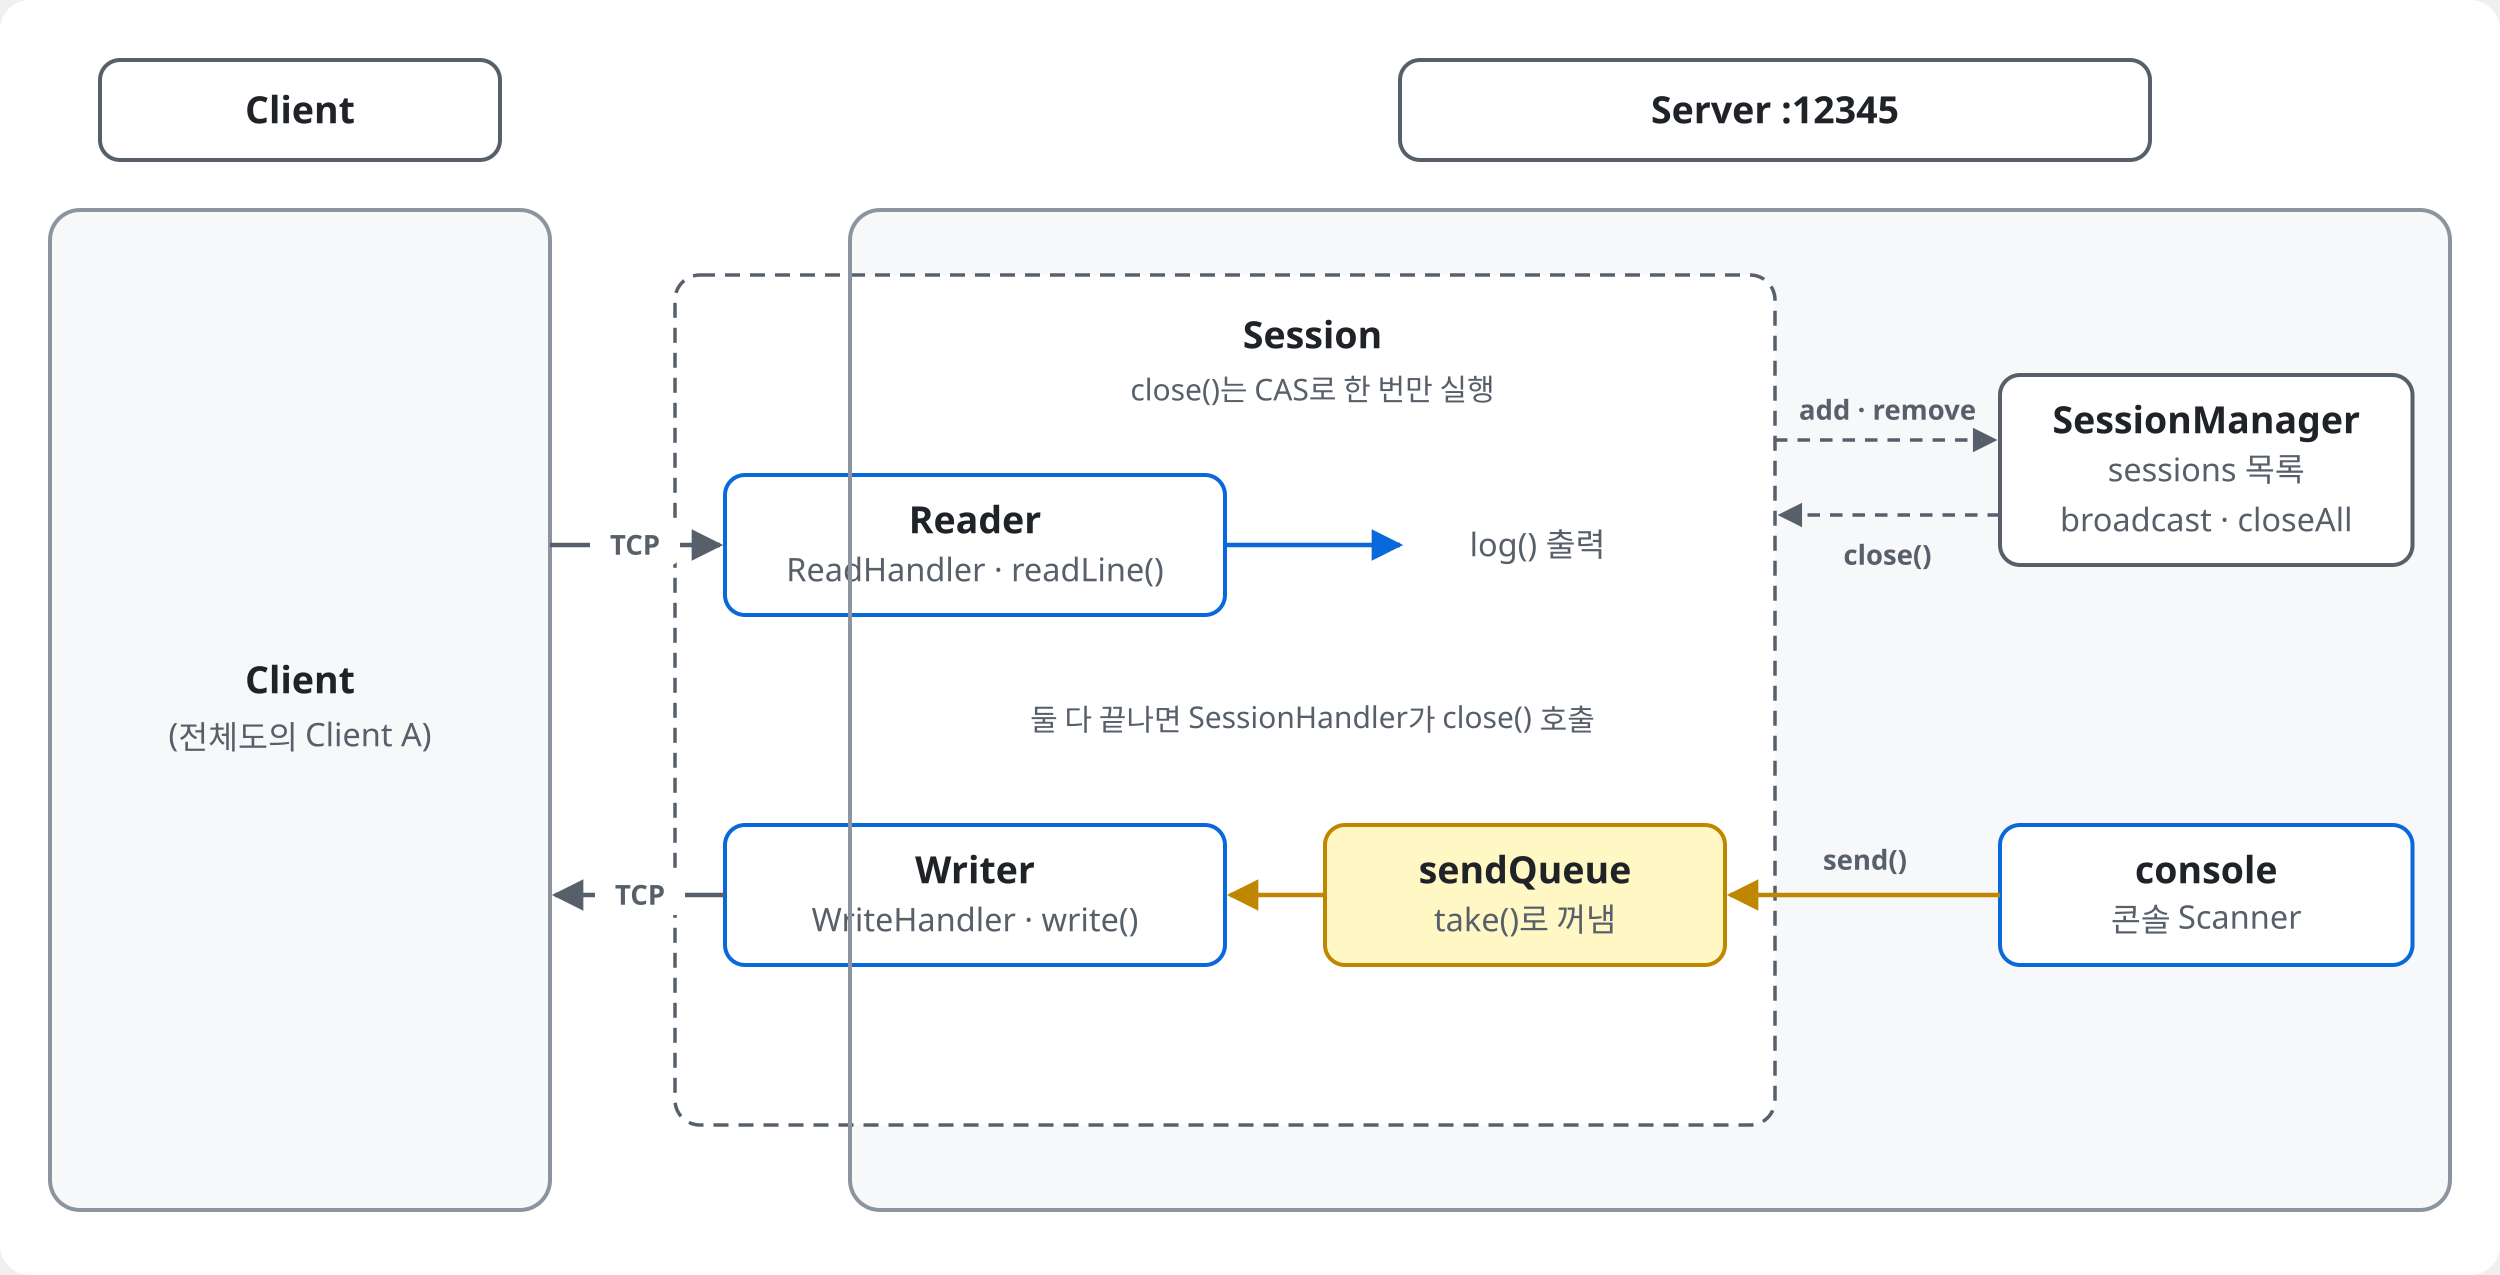
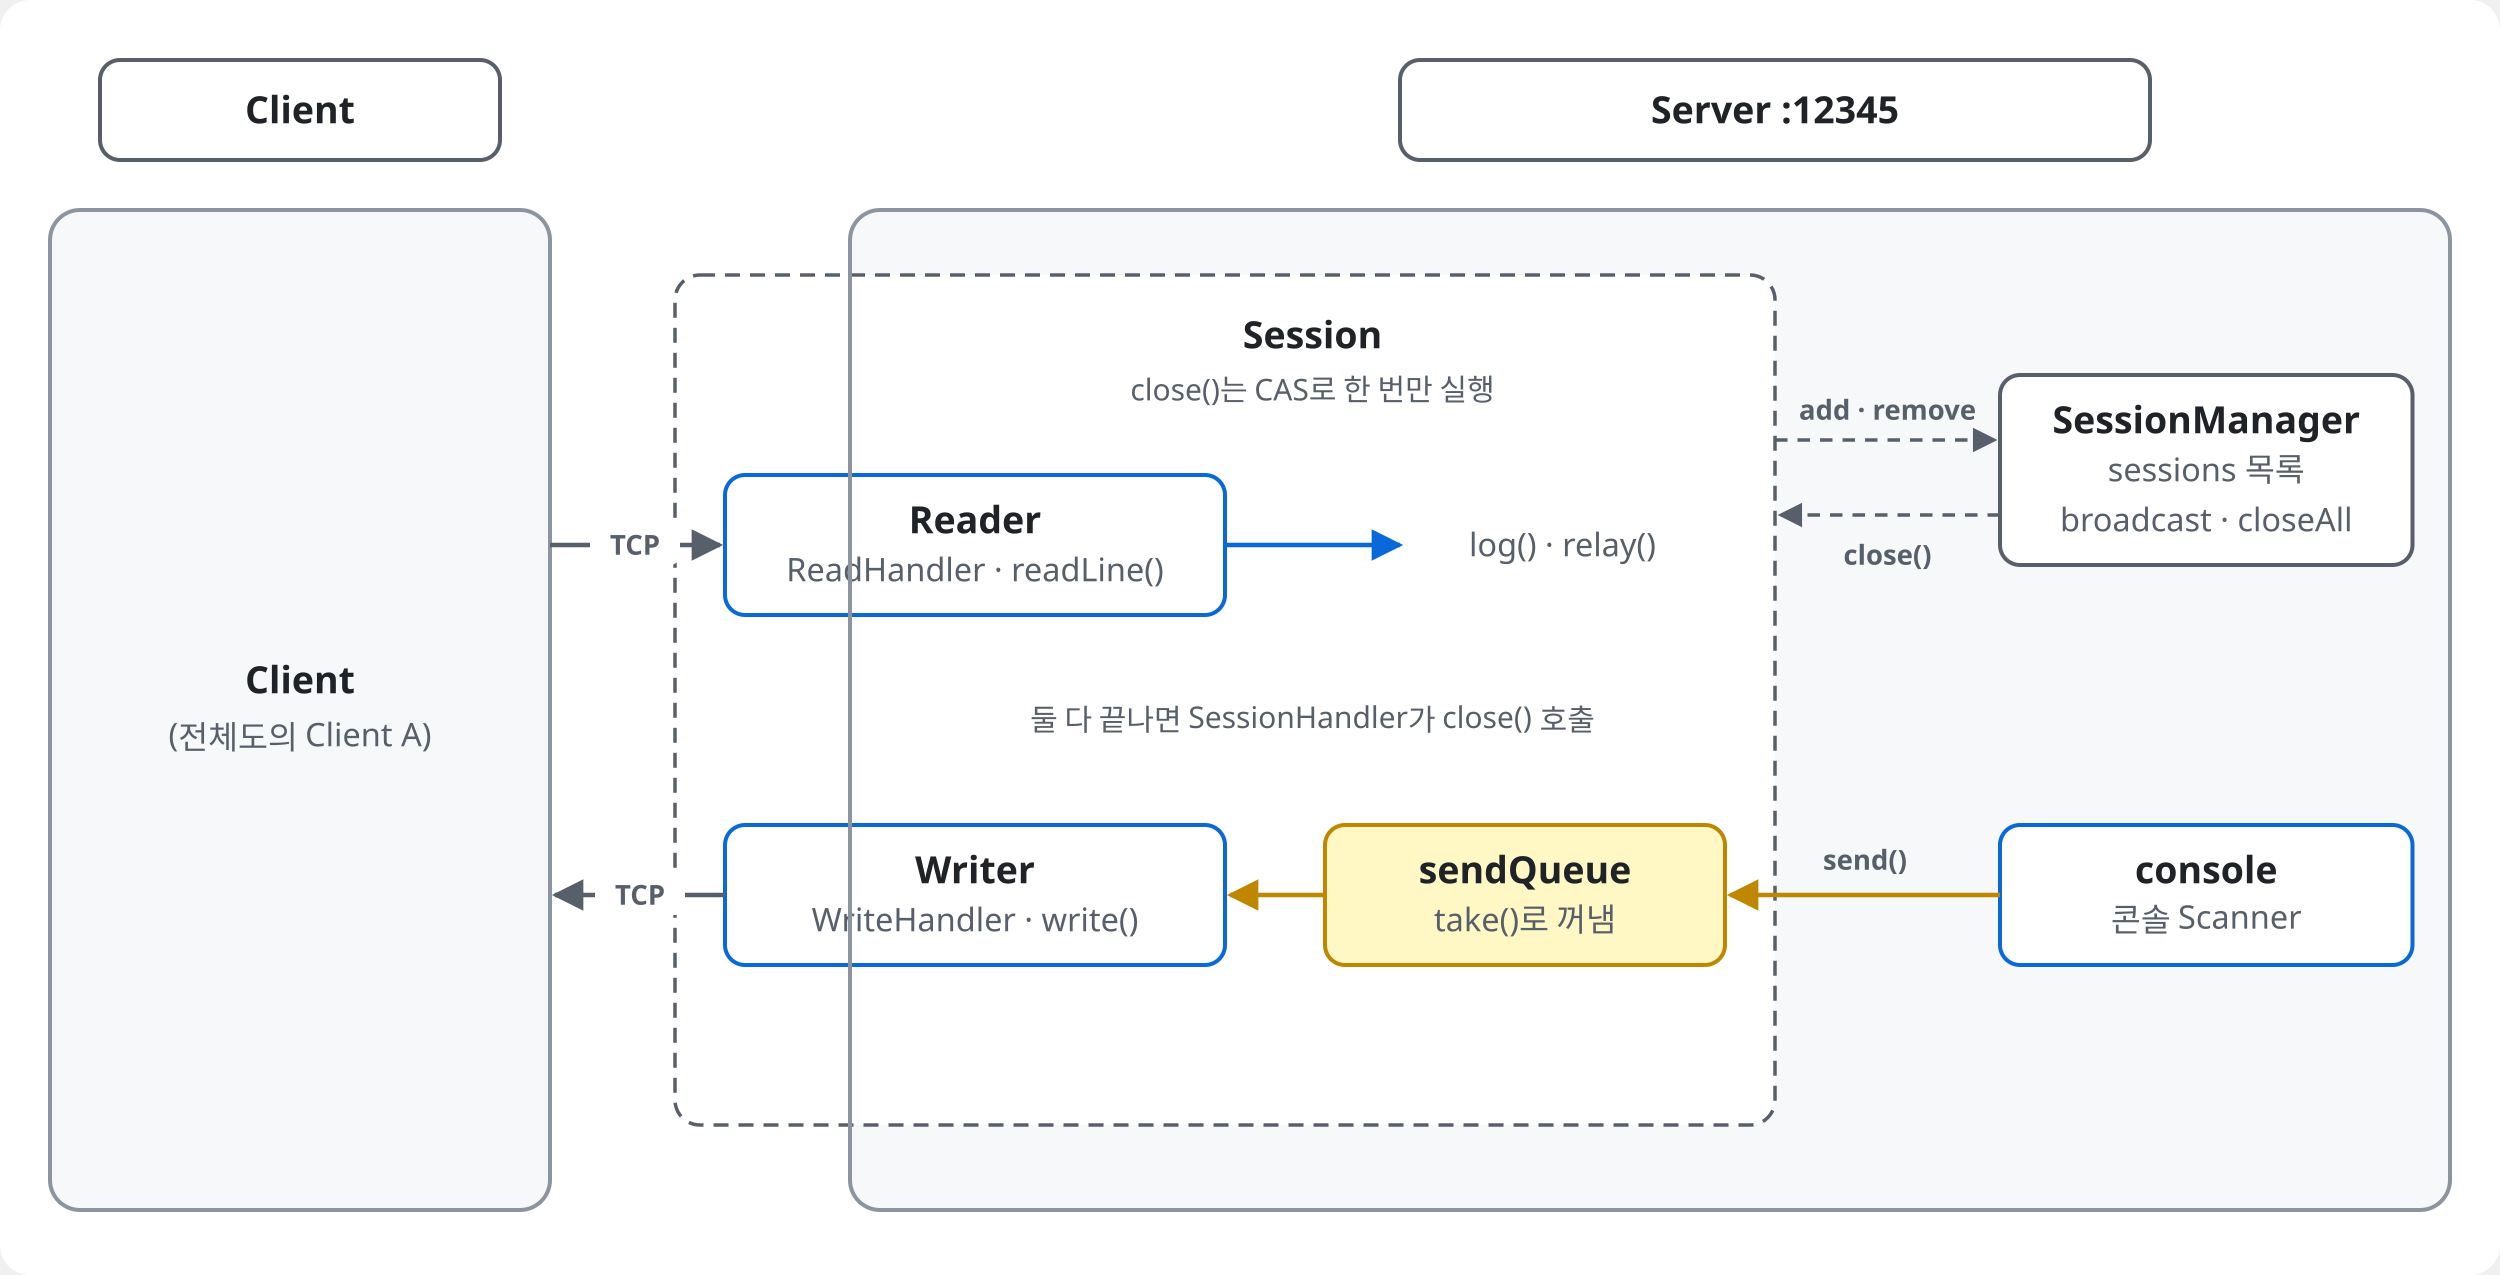
<svg xmlns="http://www.w3.org/2000/svg" viewBox="0 0 1000 510" width="1000" height="510" font-family="Pretendard, 'Malgun Gothic', 'Apple SD Gothic Neo', 'Noto Sans KR', sans-serif">
  <rect width="1000" height="510" rx="12" fill="#ffffff" />
  <defs>
    <marker id="arrow-tcp" viewBox="0 0 10 10" refX="9" refY="5" markerWidth="7" markerHeight="7" orient="auto-start-reverse">
      <path d="M 0 0 L 10 5 L 0 10 z" fill="#57606a" />
    </marker>
    <marker id="arrow-recv" viewBox="0 0 10 10" refX="9" refY="5" markerWidth="7" markerHeight="7" orient="auto-start-reverse">
      <path d="M 0 0 L 10 5 L 0 10 z" fill="#0969da" />
    </marker>
    <marker id="arrow-loop" viewBox="0 0 10 10" refX="9" refY="5" markerWidth="7" markerHeight="7" orient="auto-start-reverse">
      <path d="M 0 0 L 10 5 L 0 10 z" fill="#1a7f37" />
    </marker>
    <marker id="arrow-send" viewBox="0 0 10 10" refX="9" refY="5" markerWidth="7" markerHeight="7" orient="auto-start-reverse">
      <path d="M 0 0 L 10 5 L 0 10 z" fill="#bf8700" />
    </marker>
  </defs>
  <rect x="40" y="24" width="160" height="40" rx="8" fill="#ffffff" stroke="#57606a" stroke-width="1.6" />
  <text x="120.0" y="44.0" font-size="15" font-weight="600" text-anchor="middle" dominant-baseline="middle" fill="#1f2328">Client</text>
  <rect x="560" y="24" width="300" height="40" rx="8" fill="#ffffff" stroke="#57606a" stroke-width="1.6" />
  <text x="710.0" y="44.0" font-size="15" font-weight="600" text-anchor="middle" dominant-baseline="middle" fill="#1f2328">Server  :12345</text>
  <rect x="20" y="84" width="200" height="400" rx="12" fill="#f6f8fa" stroke="#8c959f" stroke-width="1.6" />
  <text x="120" y="272" font-size="15" font-weight="600" text-anchor="middle" dominant-baseline="middle" fill="#1f2328">Client</text>
  <text x="120" y="294" font-size="13" font-weight="400" text-anchor="middle" dominant-baseline="middle" fill="#57606a">(전체도의 Client A)</text>
  <rect x="340" y="84" width="640" height="400" rx="12" fill="#f6f8fa" stroke="#8c959f" stroke-width="1.6" />
  <rect x="270" y="110" width="440" height="340" rx="10" fill="#ffffff" stroke="#57606a" stroke-width="1.4" stroke-dasharray="6 4" />
  <text x="525" y="134" font-size="15" font-weight="600" text-anchor="middle" dominant-baseline="middle" fill="#1f2328">Session</text>
  <text x="525" y="156" font-size="12" font-weight="400" text-anchor="middle" dominant-baseline="middle" fill="#57606a">close()는 CAS로 한 번만 실행</text>
  <rect x="290" y="190" width="200" height="56" rx="8" fill="#ffffff" stroke="#0969da" stroke-width="1.6" />
  <text x="390.0" y="208.0" font-size="15" font-weight="600" text-anchor="middle" dominant-baseline="middle" fill="#1f2328">Reader</text>
  <text x="390.0" y="228.0" font-size="13" font-weight="400" text-anchor="middle" dominant-baseline="middle" fill="#57606a">ReadHandler · readLine()</text>
  <rect x="290" y="330" width="200" height="56" rx="8" fill="#ffffff" stroke="#0969da" stroke-width="1.6" />
  <text x="390.0" y="348.0" font-size="15" font-weight="600" text-anchor="middle" dominant-baseline="middle" fill="#1f2328">Writer</text>
  <text x="390.0" y="368.0" font-size="13" font-weight="400" text-anchor="middle" dominant-baseline="middle" fill="#57606a">WriteHandler · write()</text>
  <rect x="530" y="330" width="160" height="56" rx="8" fill="#fff8c5" stroke="#bf8700" stroke-width="1.6" />
  <text x="610.0" y="348.0" font-size="15" font-weight="600" text-anchor="middle" dominant-baseline="middle" fill="#1f2328">sendQueue</text>
  <text x="610.0" y="368.0" font-size="13" font-weight="400" text-anchor="middle" dominant-baseline="middle" fill="#57606a">take()로 꺼냄</text>
  <text x="525" y="288" font-size="12" font-weight="400" text-anchor="middle" dominant-baseline="middle" fill="#57606a">둘 다 끝나면 SessionHandler가 close() 호출</text>
  <line x1="340" y1="96" x2="340" y2="472" stroke="#8c959f" stroke-width="1.6" />
  <rect x="800" y="150" width="165" height="76" rx="8" fill="#ffffff" stroke="#57606a" stroke-width="1.6" />
  <text x="882.5" y="168.0" font-size="15" font-weight="600" text-anchor="middle" dominant-baseline="middle" fill="#1f2328">SessionManager</text>
  <text x="882.5" y="188.0" font-size="13" font-weight="400" text-anchor="middle" dominant-baseline="middle" fill="#57606a">sessions 목록</text>
  <text x="882.5" y="208.0" font-size="13" font-weight="400" text-anchor="middle" dominant-baseline="middle" fill="#57606a">broadcast · closeAll</text>
  <rect x="800" y="330" width="165" height="56" rx="8" fill="#ffffff" stroke="#0969da" stroke-width="1.6" />
  <text x="882.5" y="348.0" font-size="15" font-weight="600" text-anchor="middle" dominant-baseline="middle" fill="#1f2328">console</text>
  <text x="882.5" y="368.0" font-size="13" font-weight="400" text-anchor="middle" dominant-baseline="middle" fill="#57606a">콘솔 Scanner</text>
  <path d="M 220 218 L 288 218" fill="none" stroke="#57606a" stroke-width="1.8" marker-end="url(#arrow-tcp)" />
  <rect x="236" y="208" width="36" height="18" rx="4" fill="#ffffff" />
  <text x="254" y="218" font-size="11" font-weight="600" text-anchor="middle" dominant-baseline="middle" fill="#57606a">TCP</text>
  <path d="M 290 358 L 222 358" fill="none" stroke="#57606a" stroke-width="1.8" marker-end="url(#arrow-tcp)" />
  <rect x="238" y="348" width="36" height="18" rx="4" fill="#ffffff" />
  <text x="256" y="358" font-size="11" font-weight="600" text-anchor="middle" dominant-baseline="middle" fill="#57606a">TCP</text>
  <path d="M 490 218 L 560 218" fill="none" stroke="#0969da" stroke-width="1.8" marker-end="url(#arrow-recv)" />
-   <text x="615" y="218" font-size="13" font-weight="400" text-anchor="middle" dominant-baseline="middle" fill="#57606a">log() 출력</text>
+   <text x="625" y="218" font-size="13" font-weight="400" text-anchor="middle" dominant-baseline="middle" fill="#57606a">log() · relay()</text>
  <path d="M 800 358 L 692 358" fill="none" stroke="#bf8700" stroke-width="1.8" marker-end="url(#arrow-send)" />
  <text x="746" y="344" font-size="11" font-weight="600" text-anchor="middle" dominant-baseline="middle" fill="#57606a">send()</text>
  <path d="M 530 358 L 492 358" fill="none" stroke="#bf8700" stroke-width="1.8" marker-end="url(#arrow-send)" />
  <path d="M 710 176 L 798 176" fill="none" stroke="#57606a" stroke-width="1.4" stroke-dasharray="5 4" marker-end="url(#arrow-tcp)" />
  <text x="755" y="164" font-size="11" font-weight="600" text-anchor="middle" dominant-baseline="middle" fill="#57606a">add · remove</text>
  <path d="M 800 206 L 712 206" fill="none" stroke="#57606a" stroke-width="1.4" stroke-dasharray="5 4" marker-end="url(#arrow-tcp)" />
  <text x="755" y="222" font-size="11" font-weight="600" text-anchor="middle" dominant-baseline="middle" fill="#57606a">close()</text>
</svg>
